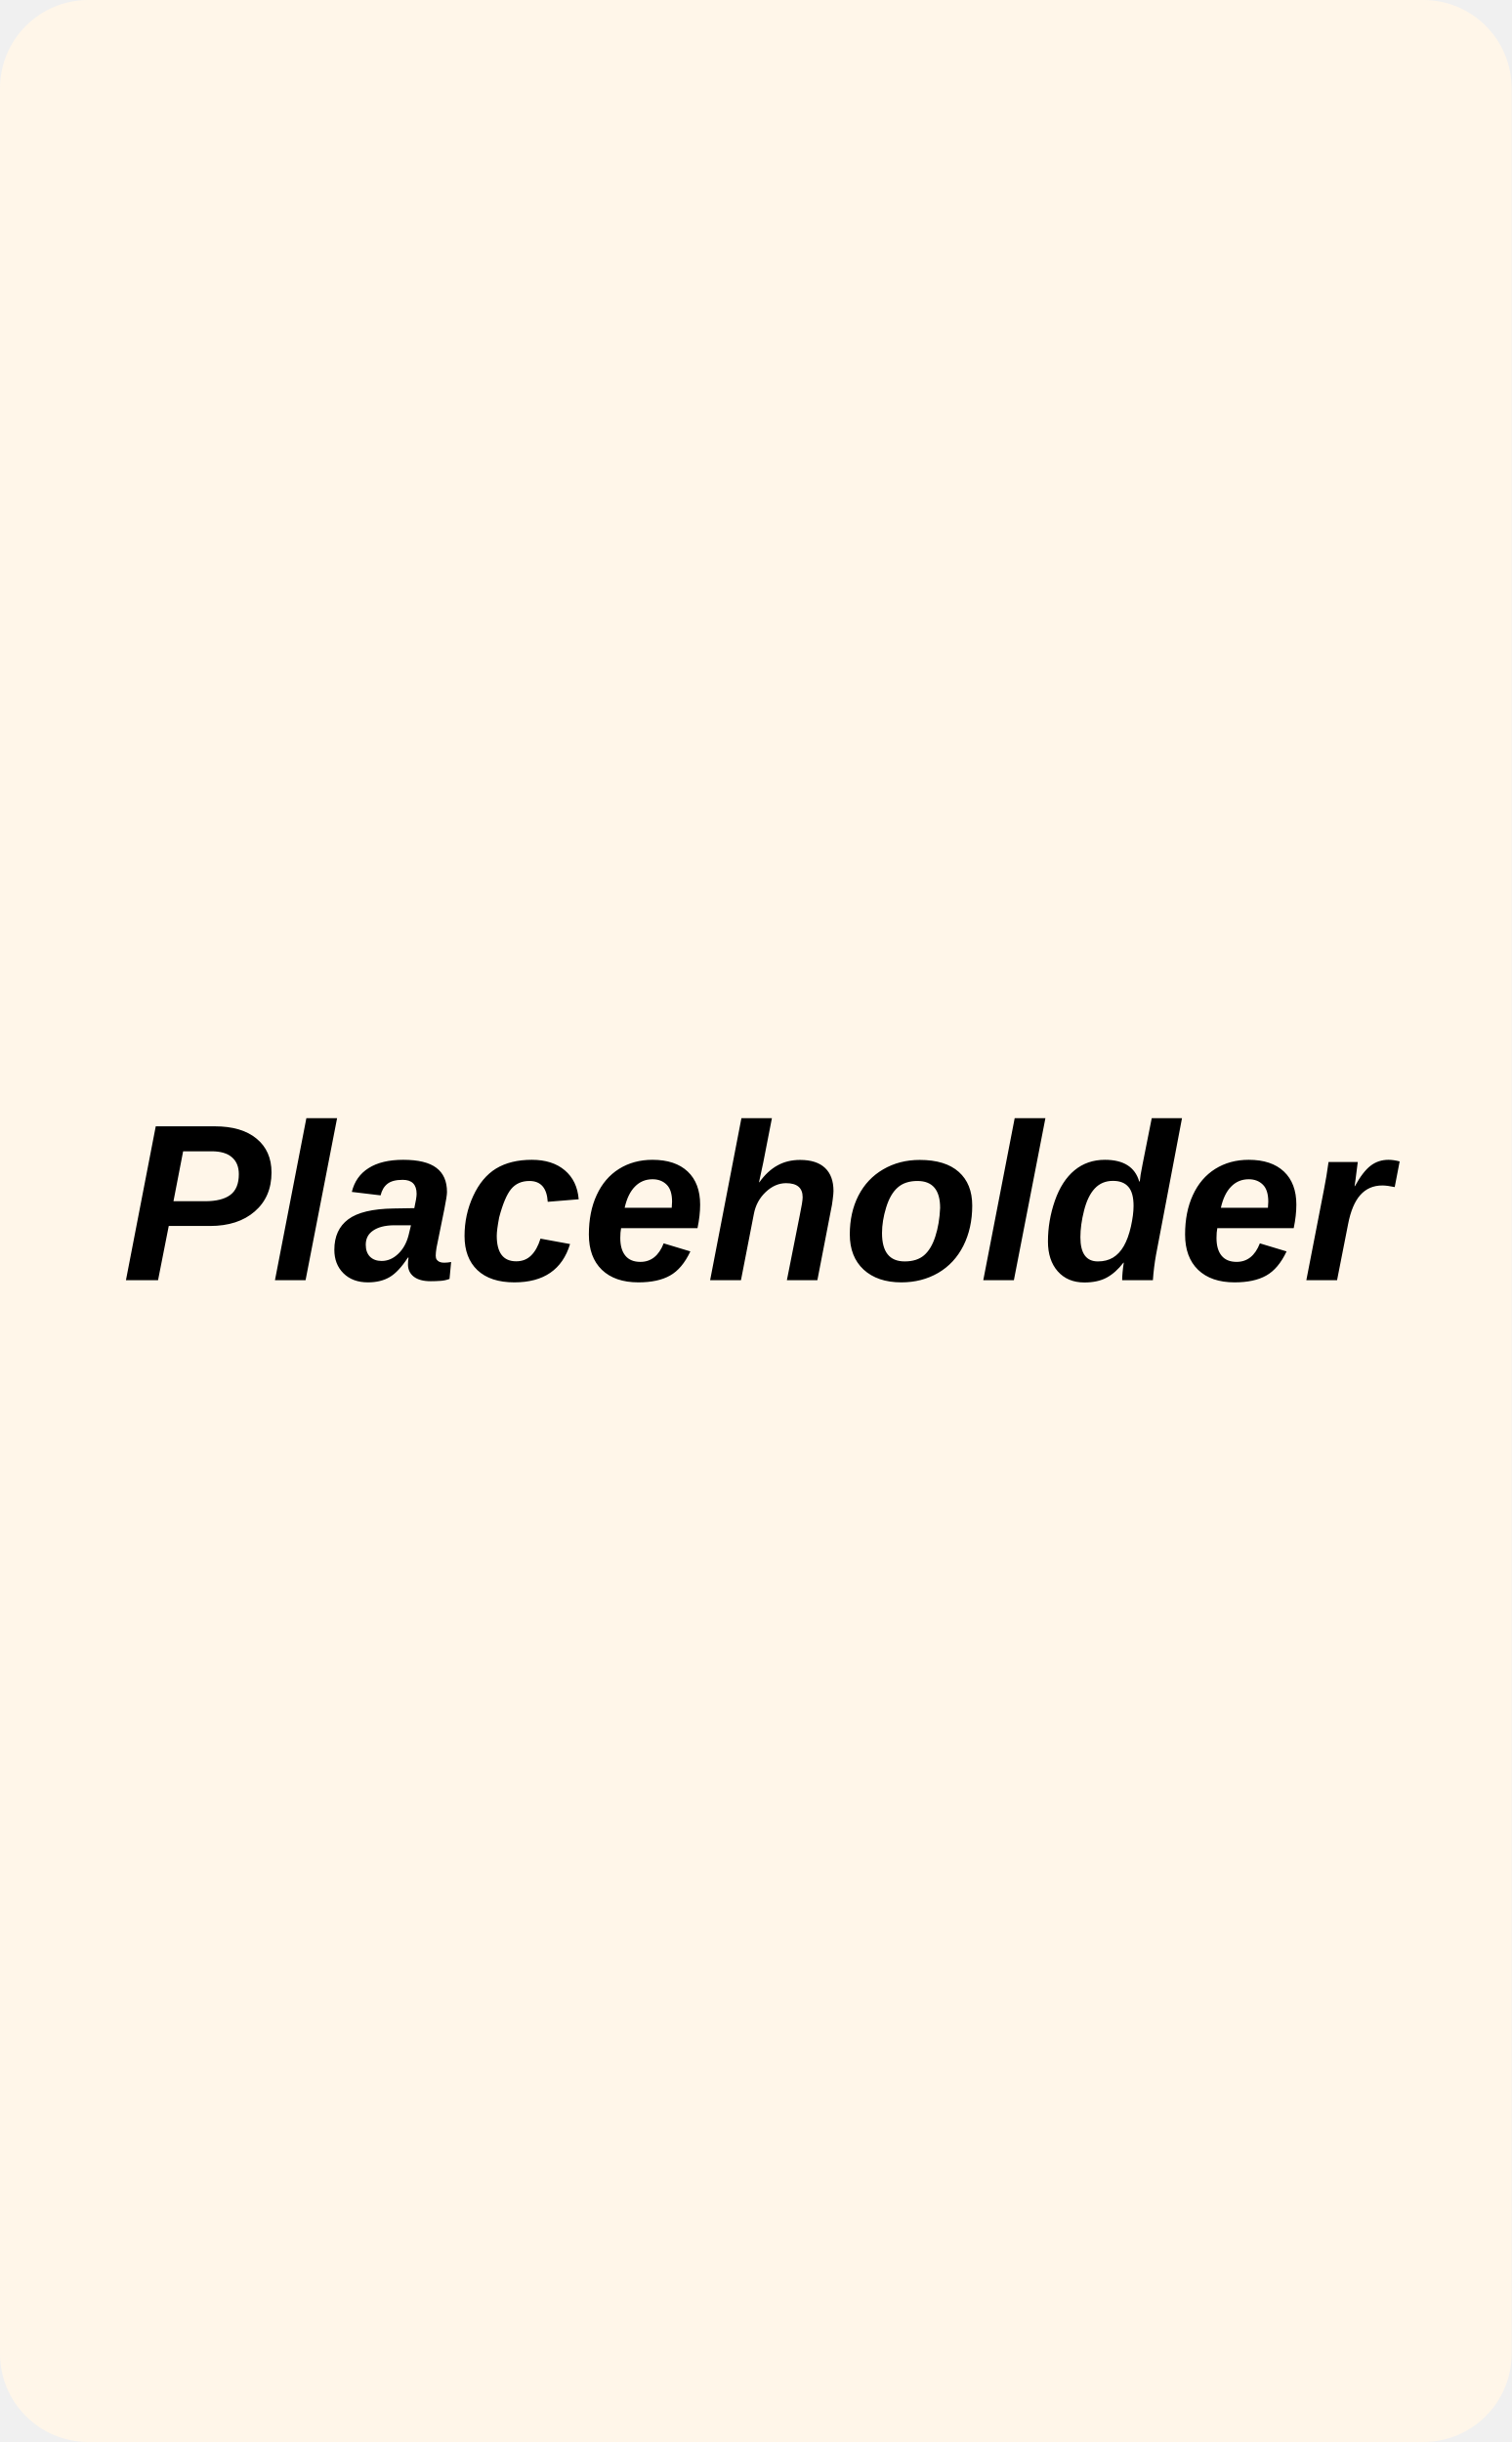
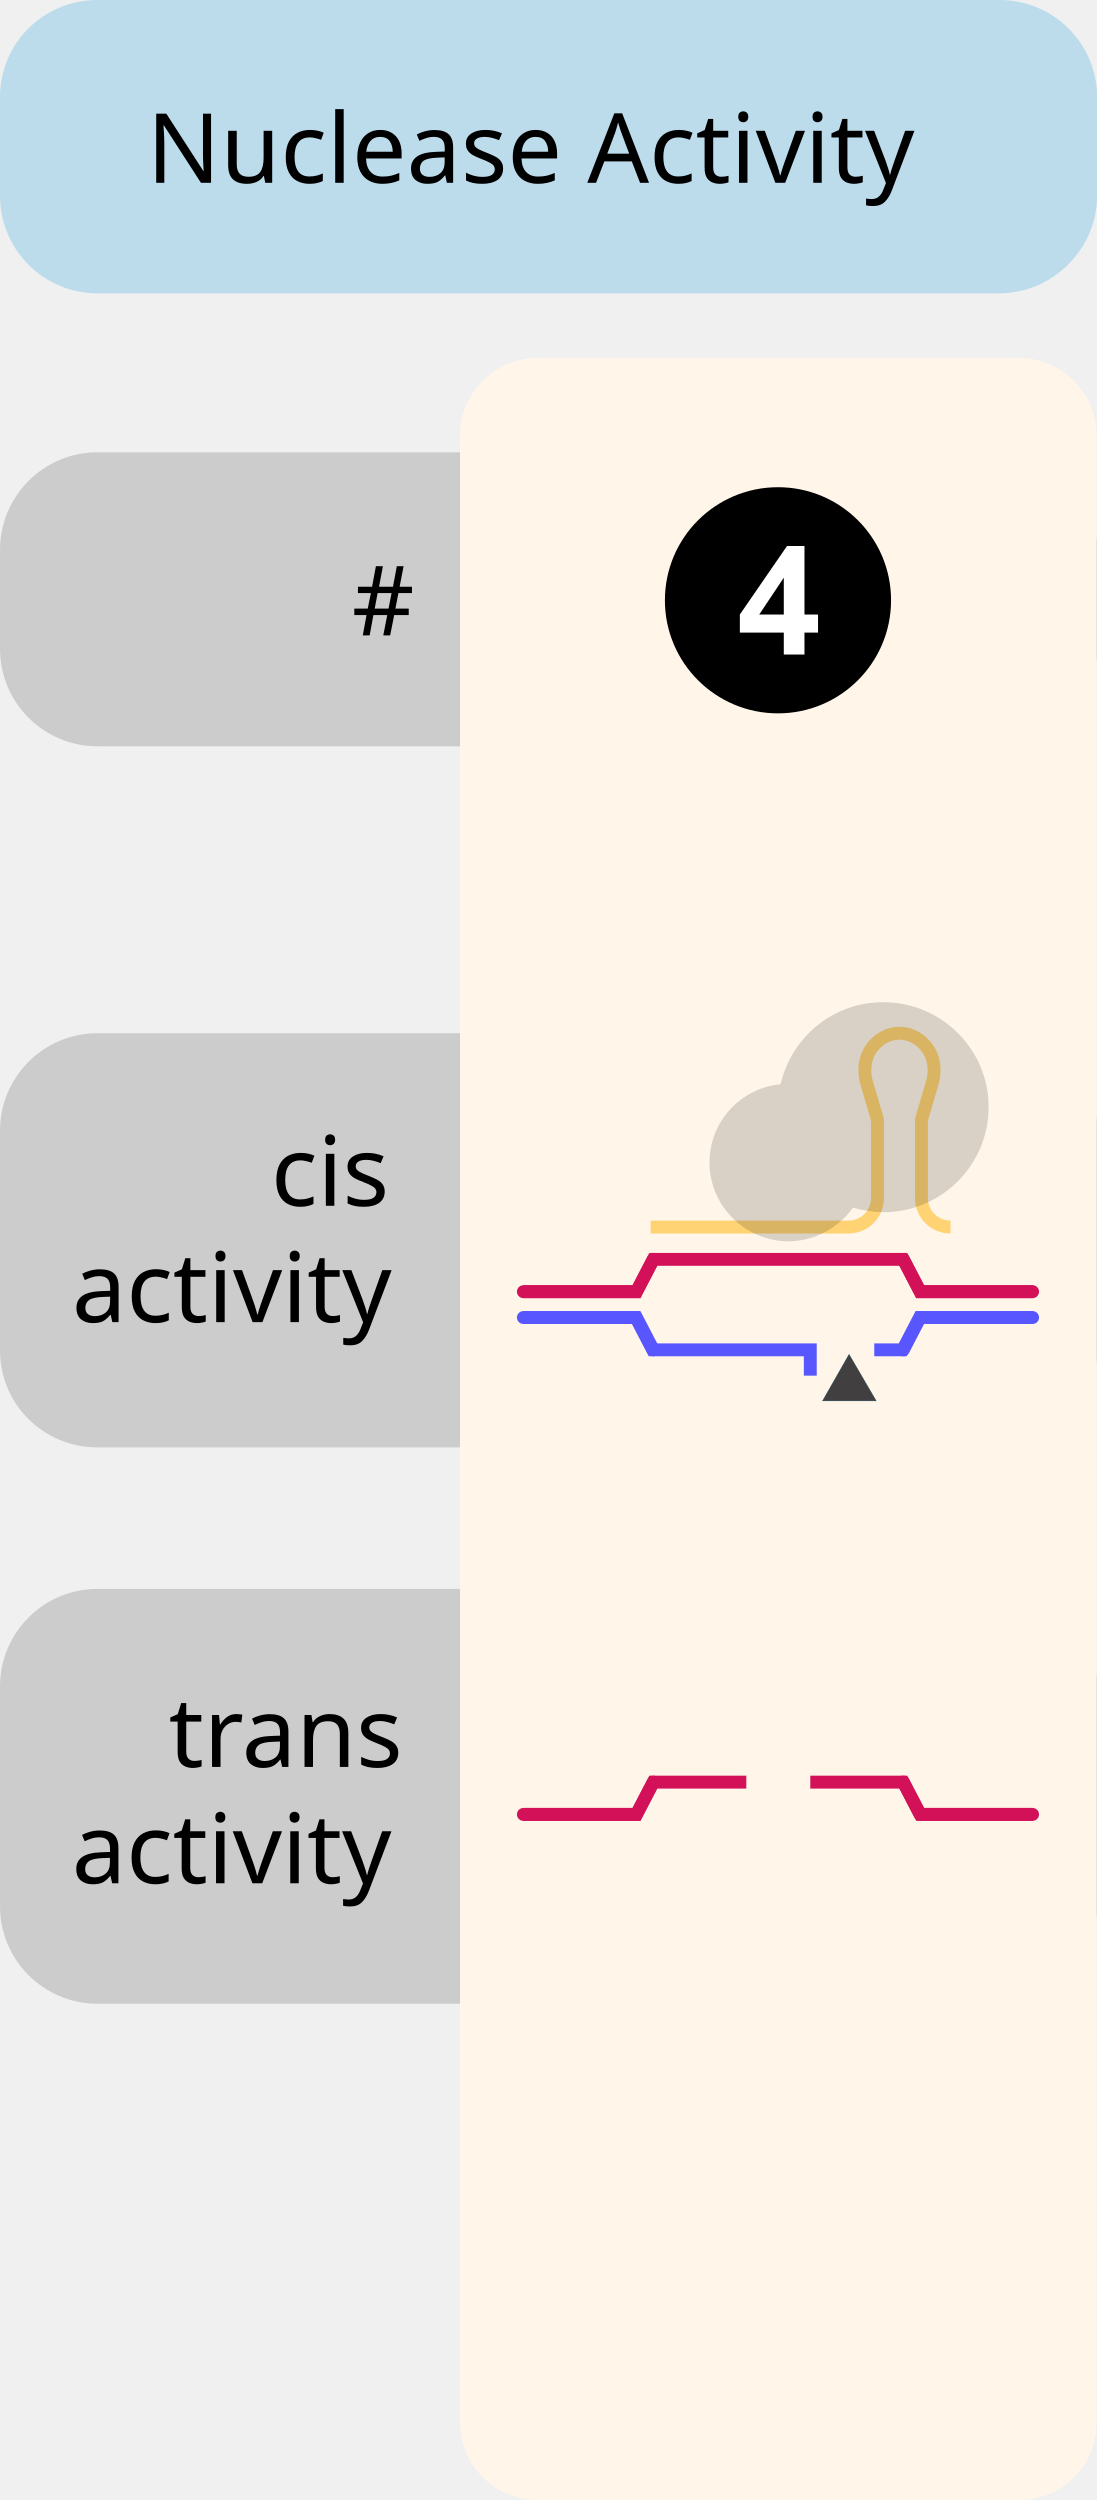
- <svg xmlns="http://www.w3.org/2000/svg" id="Layer_2" data-name="Layer 2" viewBox="0 0 205.26 331.57">
-   <defs>
-     <style>
-       .cls-1 {
-         fill: #fff6e9;
-       }
- 
-       .cls-2 {
-         font-family: Arial-BoldItalicMT, Arial;
-         font-size: 30.36px;
-         font-style: italic;
-         font-weight: 700;
-       }
-     </style>
-   </defs>
-   <g id="Layer_1-2" data-name="Layer 1">
-     <rect class="cls-1" width="205.26" height="331.57" rx="12" ry="12" />
-     <text class="cls-2" transform="translate(16.57 173.82)">
-       <tspan x="0" y="0">Placeholder</tspan>
-     </text>
+ <svg xmlns="http://www.w3.org/2000/svg" version="1.1" id="Layer_1" x="0px" y="0px" viewBox="0 0 169.7 386.9" style="enable-background:new 0 0 169.7 386.9;" xml:space="preserve">
+   <style type="text/css">
+ 	.st0{fill:#31CAFD;}
+ 	.st1{fill:#AAB8F1;}
+ 	.st2{fill:#A2B8FF;}
+ 	.st3{fill:#00CEDE;}
+ 	.st4{fill:#FF0A00;}
+ 	.st5{fill:#BEBEBE;}
+ 	.st6{fill:#8F7F1D;}
+ 	.st7{fill:#A17800;}
+ 	.st8{fill:#FE1600;}
+ 	.st9{fill:#C0BCBC;}
+ 	.st10{fill:#CFB7BE;}
+ 	.st11{fill:#BFBBC9;}
+ 	.st12{fill:url(#);}
+ 	.st13{fill:#5857FF;}
+ 	.st14{fill:#D31159;}
+ 	.st15{fill:#FFAF00;}
+ 	.st16{fill:#A09C9A;}
+ 	.st17{fill:#006CDE;}
+ 	.st18{fill:#6A6B7A;}
+ 	.st19{fill:#D6BD0F;}
+ 	.st20{fill:#A699AB;}
+ 	.st21{fill:#0072BF;}
+ 	.st22{fill:#80674E;}
+ 	.st23{fill:#F2B300;}
+ 	.st24{fill:#4DAAB8;}
+ 	.st25{fill:#007B83;}
+ 	.st26{fill:#D02A2A;}
+ 	.st27{fill:#FFA5AF;}
+ 	.st28{fill:#FFF7EA;}
+ 	.st29{fill:#FFF7EB;}
+ 	.st30{fill:#FFF6F5;}
+ 	.st31{fill:#FCFCFC;}
+ 	.st32{fill:#8B61FF;}
+ 	.st33{fill:#007AFE;}
+ 	.st34{fill:#0081DD;}
+ 	.st35{fill:#65838D;}
+ 	.st36{fill:#00FFB7;}
+ 	.st37{fill:#F0DFA8;}
+ 	.st38{fill:#FFD8C5;}
+ 	.st39{fill:#89F0FF;}
+ 	.st40{fill:#FFF6E9;}
+ 	.st41{fill:none;stroke:#FFAF00;stroke-width:2.814;stroke-miterlimit:10;}
+ 	.st42{opacity:0.15;}
+ 	.st43{fill:none;stroke:#D31159;stroke-width:2.814;stroke-miterlimit:10;}
+ 	.st44{fill:none;stroke:#5857FF;stroke-width:2.814;stroke-miterlimit:10;}
+ 	.st45{fill:none;stroke:#D31159;stroke-width:2.814;stroke-linecap:round;stroke-miterlimit:10;}
+ 	.st46{fill:none;stroke:#5857FF;stroke-width:2.814;stroke-linecap:round;stroke-miterlimit:10;}
+ 	.st47{fill:none;stroke:#D31159;stroke-width:2.814;stroke-linecap:round;stroke-linejoin:round;stroke-miterlimit:10;}
+ 	.st48{fill:none;stroke:#5857FF;stroke-width:2.814;stroke-linecap:round;stroke-linejoin:round;stroke-miterlimit:10;}
+ 	.st49{stroke:#000000;stroke-width:1.492;stroke-miterlimit:10;}
+ 	.st50{fill:#FFFFFF;}
+ 	.st51{fill:#BDDCEB;}
+ 	.st52{fill:none;stroke:#FFAF00;stroke-width:2.256;stroke-miterlimit:10;}
+ 	.st53{fill:none;stroke:#31CAFD;stroke-width:2.5;stroke-miterlimit:10;}
+ 	.st54{fill:none;stroke:#FFAF00;stroke-width:2.5;stroke-miterlimit:10;}
+ 	.st55{fill:none;stroke:#FF0A00;stroke-width:2.5;stroke-miterlimit:10;}
+ 	.st56{fill:none;stroke:#00FFB7;stroke-width:2.5;stroke-miterlimit:10;}
+ 	.st57{fill:none;stroke:#8B61FF;stroke-width:2.5;stroke-miterlimit:10;}
+ 	.st58{fill:none;stroke:#BEBEBE;stroke-width:2.5;stroke-miterlimit:10;}
+ 	.st59{fill:none;stroke:#FF0A00;stroke-width:4.5;stroke-miterlimit:10;}
+ 	.st60{fill:none;stroke:#BEBEBE;stroke-width:4.5;stroke-miterlimit:10;}
+ 	.st61{fill:none;stroke:#000000;stroke-width:2.5;stroke-miterlimit:10;}
+ 	.st62{fill:#413F40;stroke:#003953;stroke-width:5.431579e-02;stroke-miterlimit:10;}
+ 	.st63{fill:none;stroke:#D31159;stroke-width:2;stroke-miterlimit:10;}
+ 	.st64{fill:none;stroke:#5857FF;stroke-width:2;stroke-miterlimit:10;}
+ 	.st65{fill:none;stroke:#D31159;stroke-width:2;stroke-linecap:round;stroke-miterlimit:10;}
+ 	.st66{fill:none;stroke:#5857FF;stroke-width:2;stroke-linecap:round;stroke-miterlimit:10;}
+ 	.st67{fill:none;stroke:#D31159;stroke-width:2;stroke-linecap:round;stroke-linejoin:round;stroke-miterlimit:10;}
+ 	.st68{fill:none;stroke:#5857FF;stroke-width:2;stroke-linecap:round;stroke-linejoin:round;stroke-miterlimit:10;}
+ 	.st69{opacity:0.4;fill:none;stroke:#FFAF00;stroke-width:1.716;stroke-miterlimit:10;}
+ 	.st70{opacity:0.5;fill:none;stroke:#FFAF00;stroke-width:2;stroke-miterlimit:10;}
+ 	.st71{fill:none;stroke:url(#);stroke-width:2;stroke-miterlimit:10;}
+ 	.st72{fill:none;stroke:url(#);stroke-width:2;stroke-linecap:round;stroke-miterlimit:10;}
+ 	.st73{fill:none;stroke:url(#);stroke-width:2;stroke-linecap:round;stroke-linejoin:round;stroke-miterlimit:10;}
+ 	.st74{opacity:0.25;}
+ 	.st75{fill:none;stroke:#003953;stroke-width:2;stroke-miterlimit:10;}
+ 	.st76{fill:none;stroke:#003953;stroke-width:2;stroke-linecap:round;stroke-miterlimit:10;}
+ 	.st77{font-family:'Arial-BoldMT';}
+ 	.st78{font-size:15px;}
+ 	.st79{fill:none;stroke:url(#);stroke-width:2.814;stroke-miterlimit:10;}
+ 	.st80{fill:none;stroke:url(#);stroke-width:2.814;stroke-linecap:round;stroke-miterlimit:10;}
+ 	.st81{fill:none;stroke:url(#);stroke-width:2.814;stroke-linecap:round;stroke-linejoin:round;stroke-miterlimit:10;}
+ 	.st82{fill:none;stroke:#000000;stroke-width:3;stroke-miterlimit:10;}
+ 	.st83{fill:none;}
+ </style>
+   <g class="st42">
+     <path d="M154.6,115.5H15.1c-8.3,0-15.1-6.7-15.1-15.1l0-15.3c0-8.3,6.7-15.1,15.1-15.1h139.6c8.3,0,15.1,6.7,15.1,15.1v15.3   C169.7,108.8,162.9,115.5,154.6,115.5z" />
+   </g>
+   <g class="st42">
+     <path d="M154.6,224H15.1C6.7,224,0,217.3,0,209l0-34c0-8.3,6.7-15.1,15.1-15.1h139.6c8.3,0,15.1,6.7,15.1,15.1v34   C169.7,217.3,162.9,224,154.6,224z" />
+   </g>
+   <g class="st42">
+     <path d="M154.6,310.1H15.1c-8.3,0-15.1-6.7-15.1-15.1l0-34c0-8.3,6.7-15.1,15.1-15.1h139.6c8.3,0,15.1,6.7,15.1,15.1v34   C169.7,303.4,162.9,310.1,154.6,310.1z" />
+   </g>
+   <g>
+     <g>
+       <text transform="matrix(1 0 0 1 26.1201 273.4553)">
+         <tspan x="0" y="0" class="st77 st78">trans</tspan>
+         <tspan x="-15" y="18" class="st77 st78">activity</tspan>
+       </text>
+     </g>
+     <g>
+       <text transform="matrix(1 0 0 1 54.4577 98.3327)" class="st77 st78">#</text>
+     </g>
+     <g>
+       <text transform="matrix(1 0 0 1 41.9477 186.6086)">
+         <tspan x="0" y="0" class="st77 st78">cis</tspan>
+         <tspan x="-30.8" y="18" class="st77 st78">activity</tspan>
+       </text>
+     </g>
+   </g>
+   <path class="st51" d="M154.6,45.4H15.1C6.7,45.4,0,38.6,0,30.3l0-15.3C0,6.7,6.7,0,15.1,0l139.6,0c8.3,0,15.1,6.7,15.1,15.1v15.3  C169.7,38.6,162.9,45.4,154.6,45.4z" />
+   <g>
+     <text transform="matrix(1 0 0 1 22.7246 28.2938)" class="st77 st78">Nuclease Activity</text>
+   </g>
+   <g>
+     <path class="st40" d="M157.7,386.9H83.2c-6.6,0-12-5.4-12-12V67.4c0-6.6,5.4-12,12-12h74.5c6.6,0,12,5.4,12,12v307.6   C169.7,381.6,164.3,386.9,157.7,386.9z" />
+     <g>
+       <g>
+         <path class="st70" d="M147.1,189.9c-2.5,0-4.5-2-4.5-4.5v-12.1l1.7-5.8c0.5-1.8,0.3-3.8-0.8-5.3c-1-1.4-2.6-2.3-4.3-2.3h0     c-1.7,0-3.3,0.9-4.3,2.3c-1.1,1.5-1.3,3.5-0.8,5.3l1.7,5.8v12.1c0,2.5-2,4.5-4.5,4.5h-30.6" />
+         <g class="st42">
+           <path d="M136.7,155.1c-7.8,0-14.2,5.4-15.9,12.7c-6.2,0.6-11,5.8-11,12.1c0,6.7,5.5,12.2,12.2,12.2c4.1,0,7.8-2.1,10-5.2      c1.5,0.4,3.1,0.7,4.7,0.7c9,0,16.3-7.3,16.3-16.3C153,162.4,145.7,155.1,136.7,155.1z" />
+         </g>
+       </g>
+       <polygon class="st62" points="131.4,209.6 127.3,216.8 135.6,216.8   " />
+       <path class="st63" d="M81,199.9h17.5l2.6-5l0,0h38.7l0,0l2.6,5h17.5" />
+       <path class="st64" d="M159.8,203.9h-17.5l-2.6,5l0,0l-4.4,0" />
+       <path class="st64" d="M125.4,212.9v-4l-24.4,0l0,0l-2.6-5H81" />
+       <polyline class="st65" points="81,199.9 98.5,199.9 101.1,194.9   " />
+       <polyline class="st65" points="139.8,194.9 142.4,199.9 159.8,199.9   " />
+       <polyline class="st66" points="159.8,203.9 142.4,203.9 139.8,208.9   " />
+       <polyline class="st66" points="101.1,208.9 98.5,203.9 81,203.9   " />
+     </g>
+     <g>
+       <path class="st63" d="M81,280.8h17.5l2.6-5l0,0l14.4,0" />
+       <path class="st63" d="M125.4,275.8l14.4,0l0,0l2.6,5h17.5" />
+       <polyline class="st65" points="81,280.8 98.5,280.8 101.1,275.8   " />
+       <polyline class="st67" points="139.8,275.8 142.4,280.8 159.8,280.8   " />
+     </g>
+     <g>
+       <circle cx="120.4" cy="92.9" r="17.5" />
+       <path class="st50" d="M121.3,101.3v-3.4h-6.8v-2.8l7.3-10.6h2.7v10.6h2.1v2.8h-2.1v3.4H121.3z M121.3,95.1v-5.7l-3.8,5.7H121.3z" />
+     </g>
  </g>
</svg>
